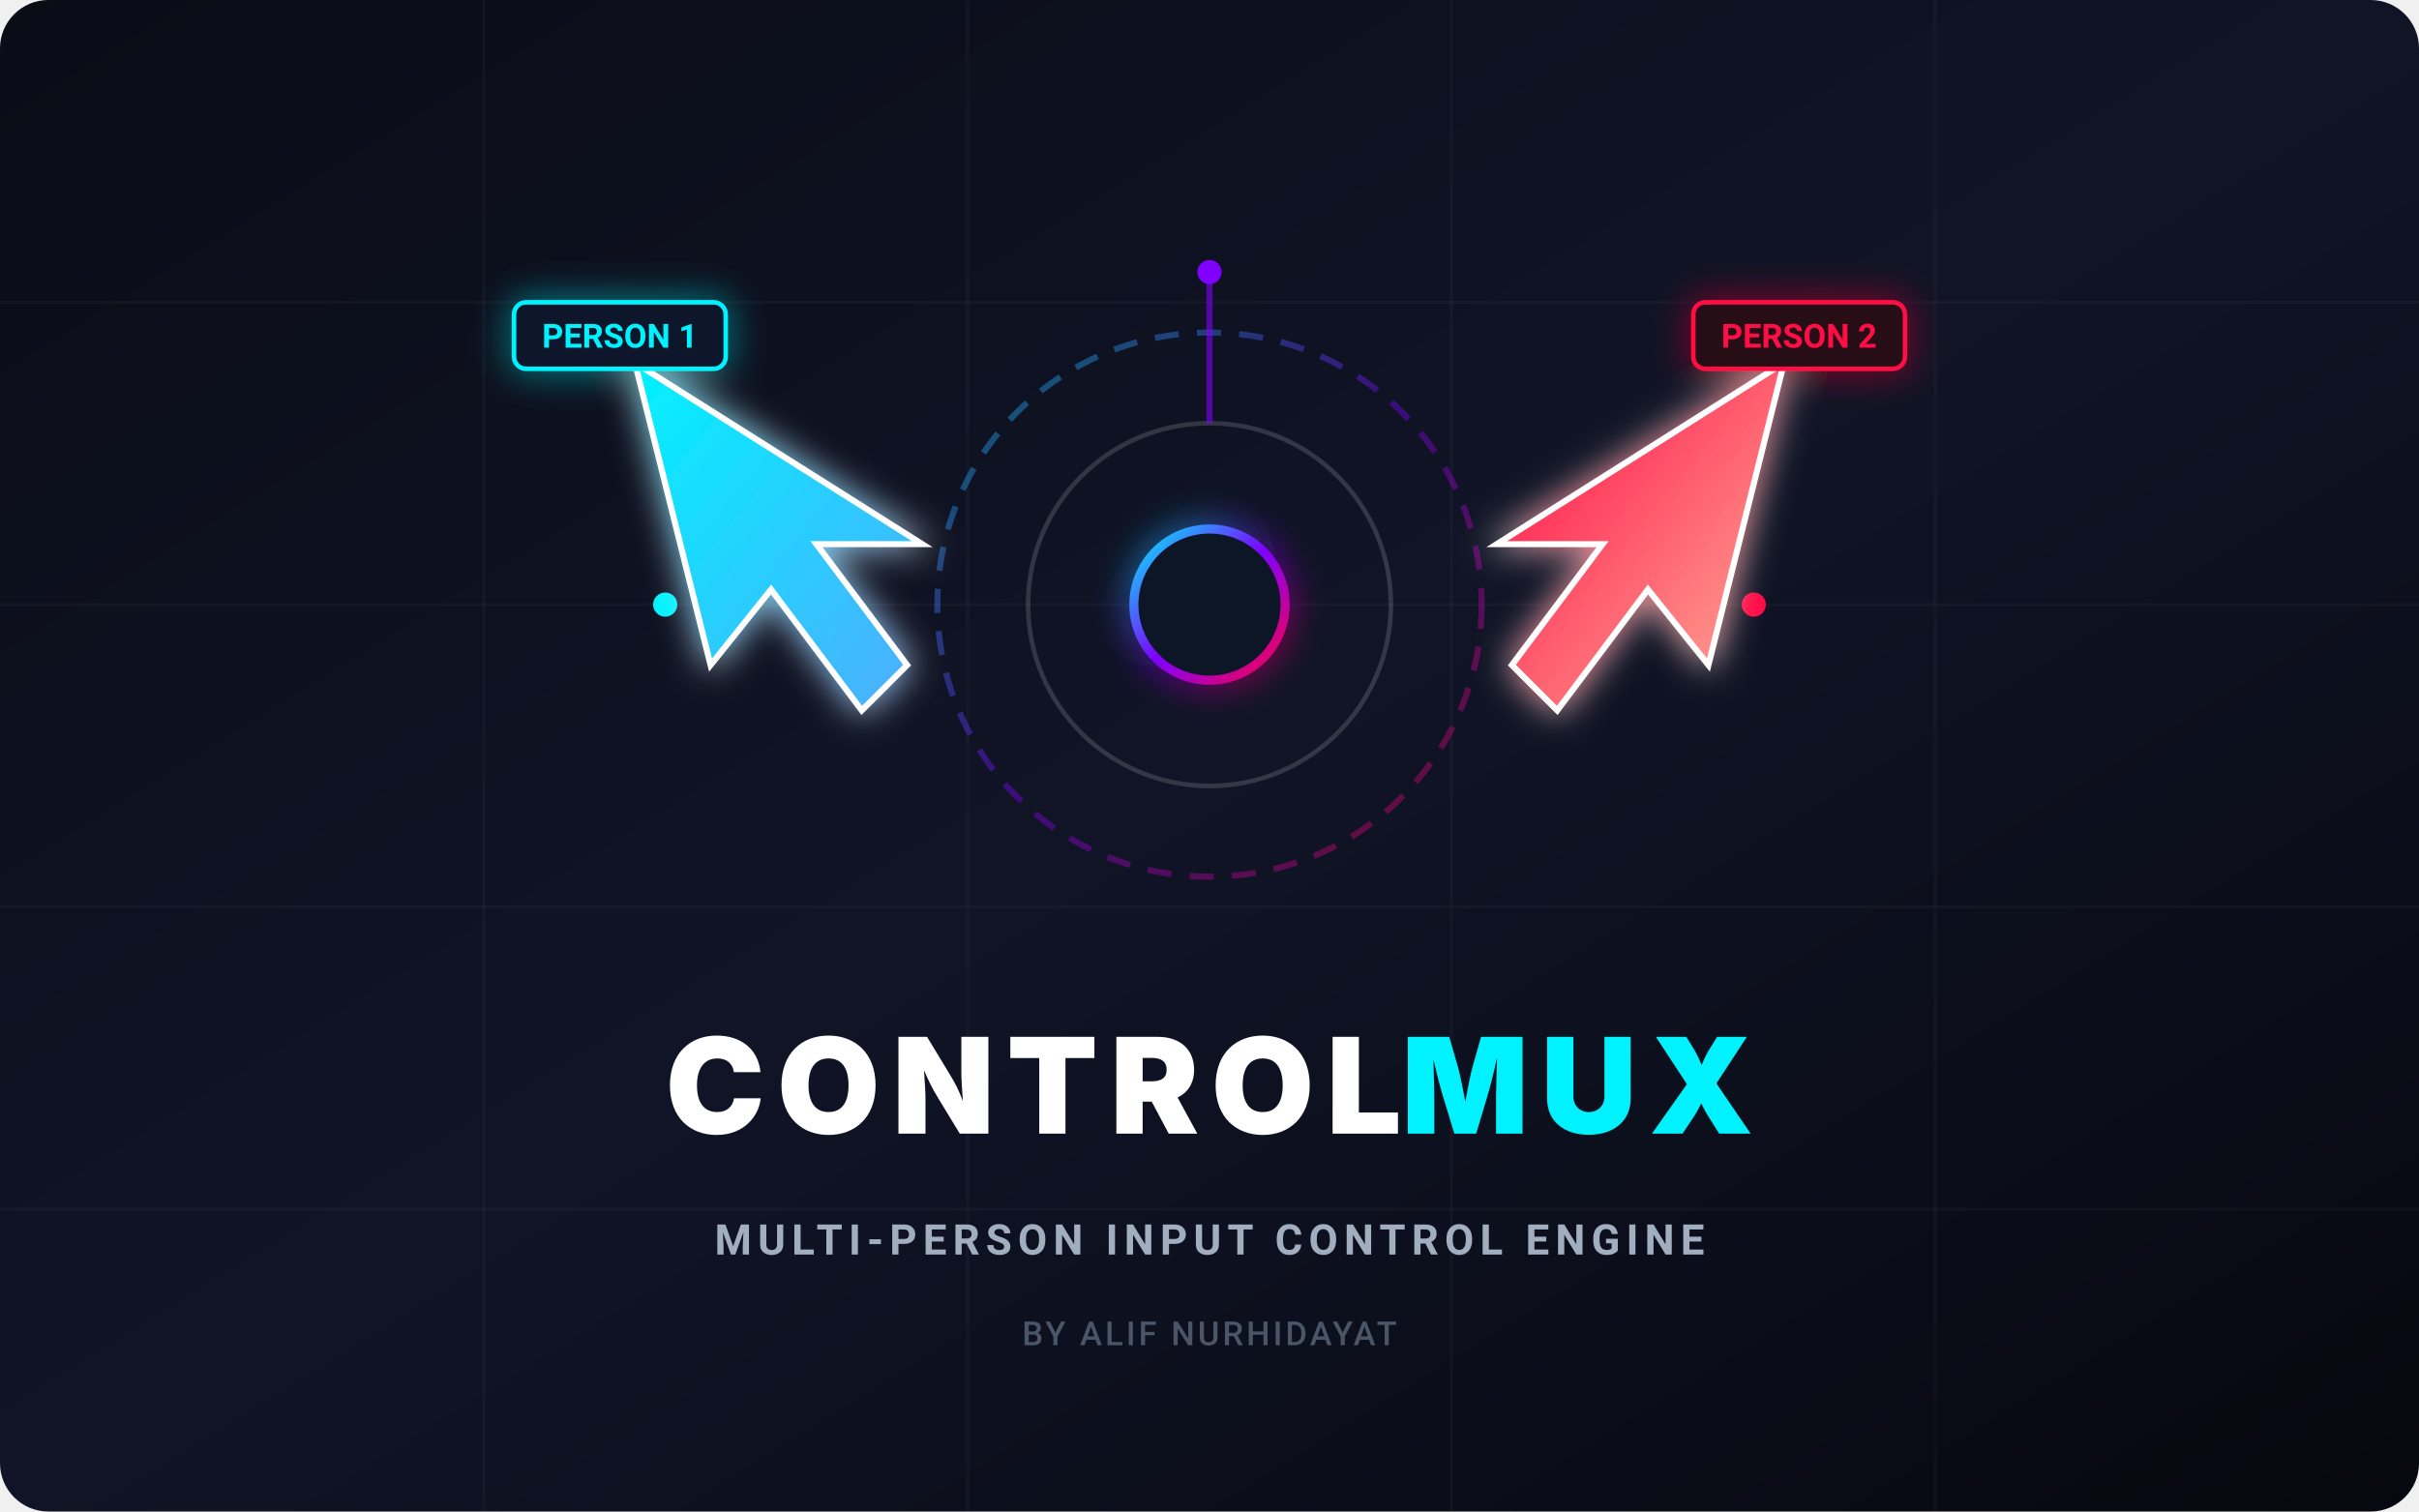
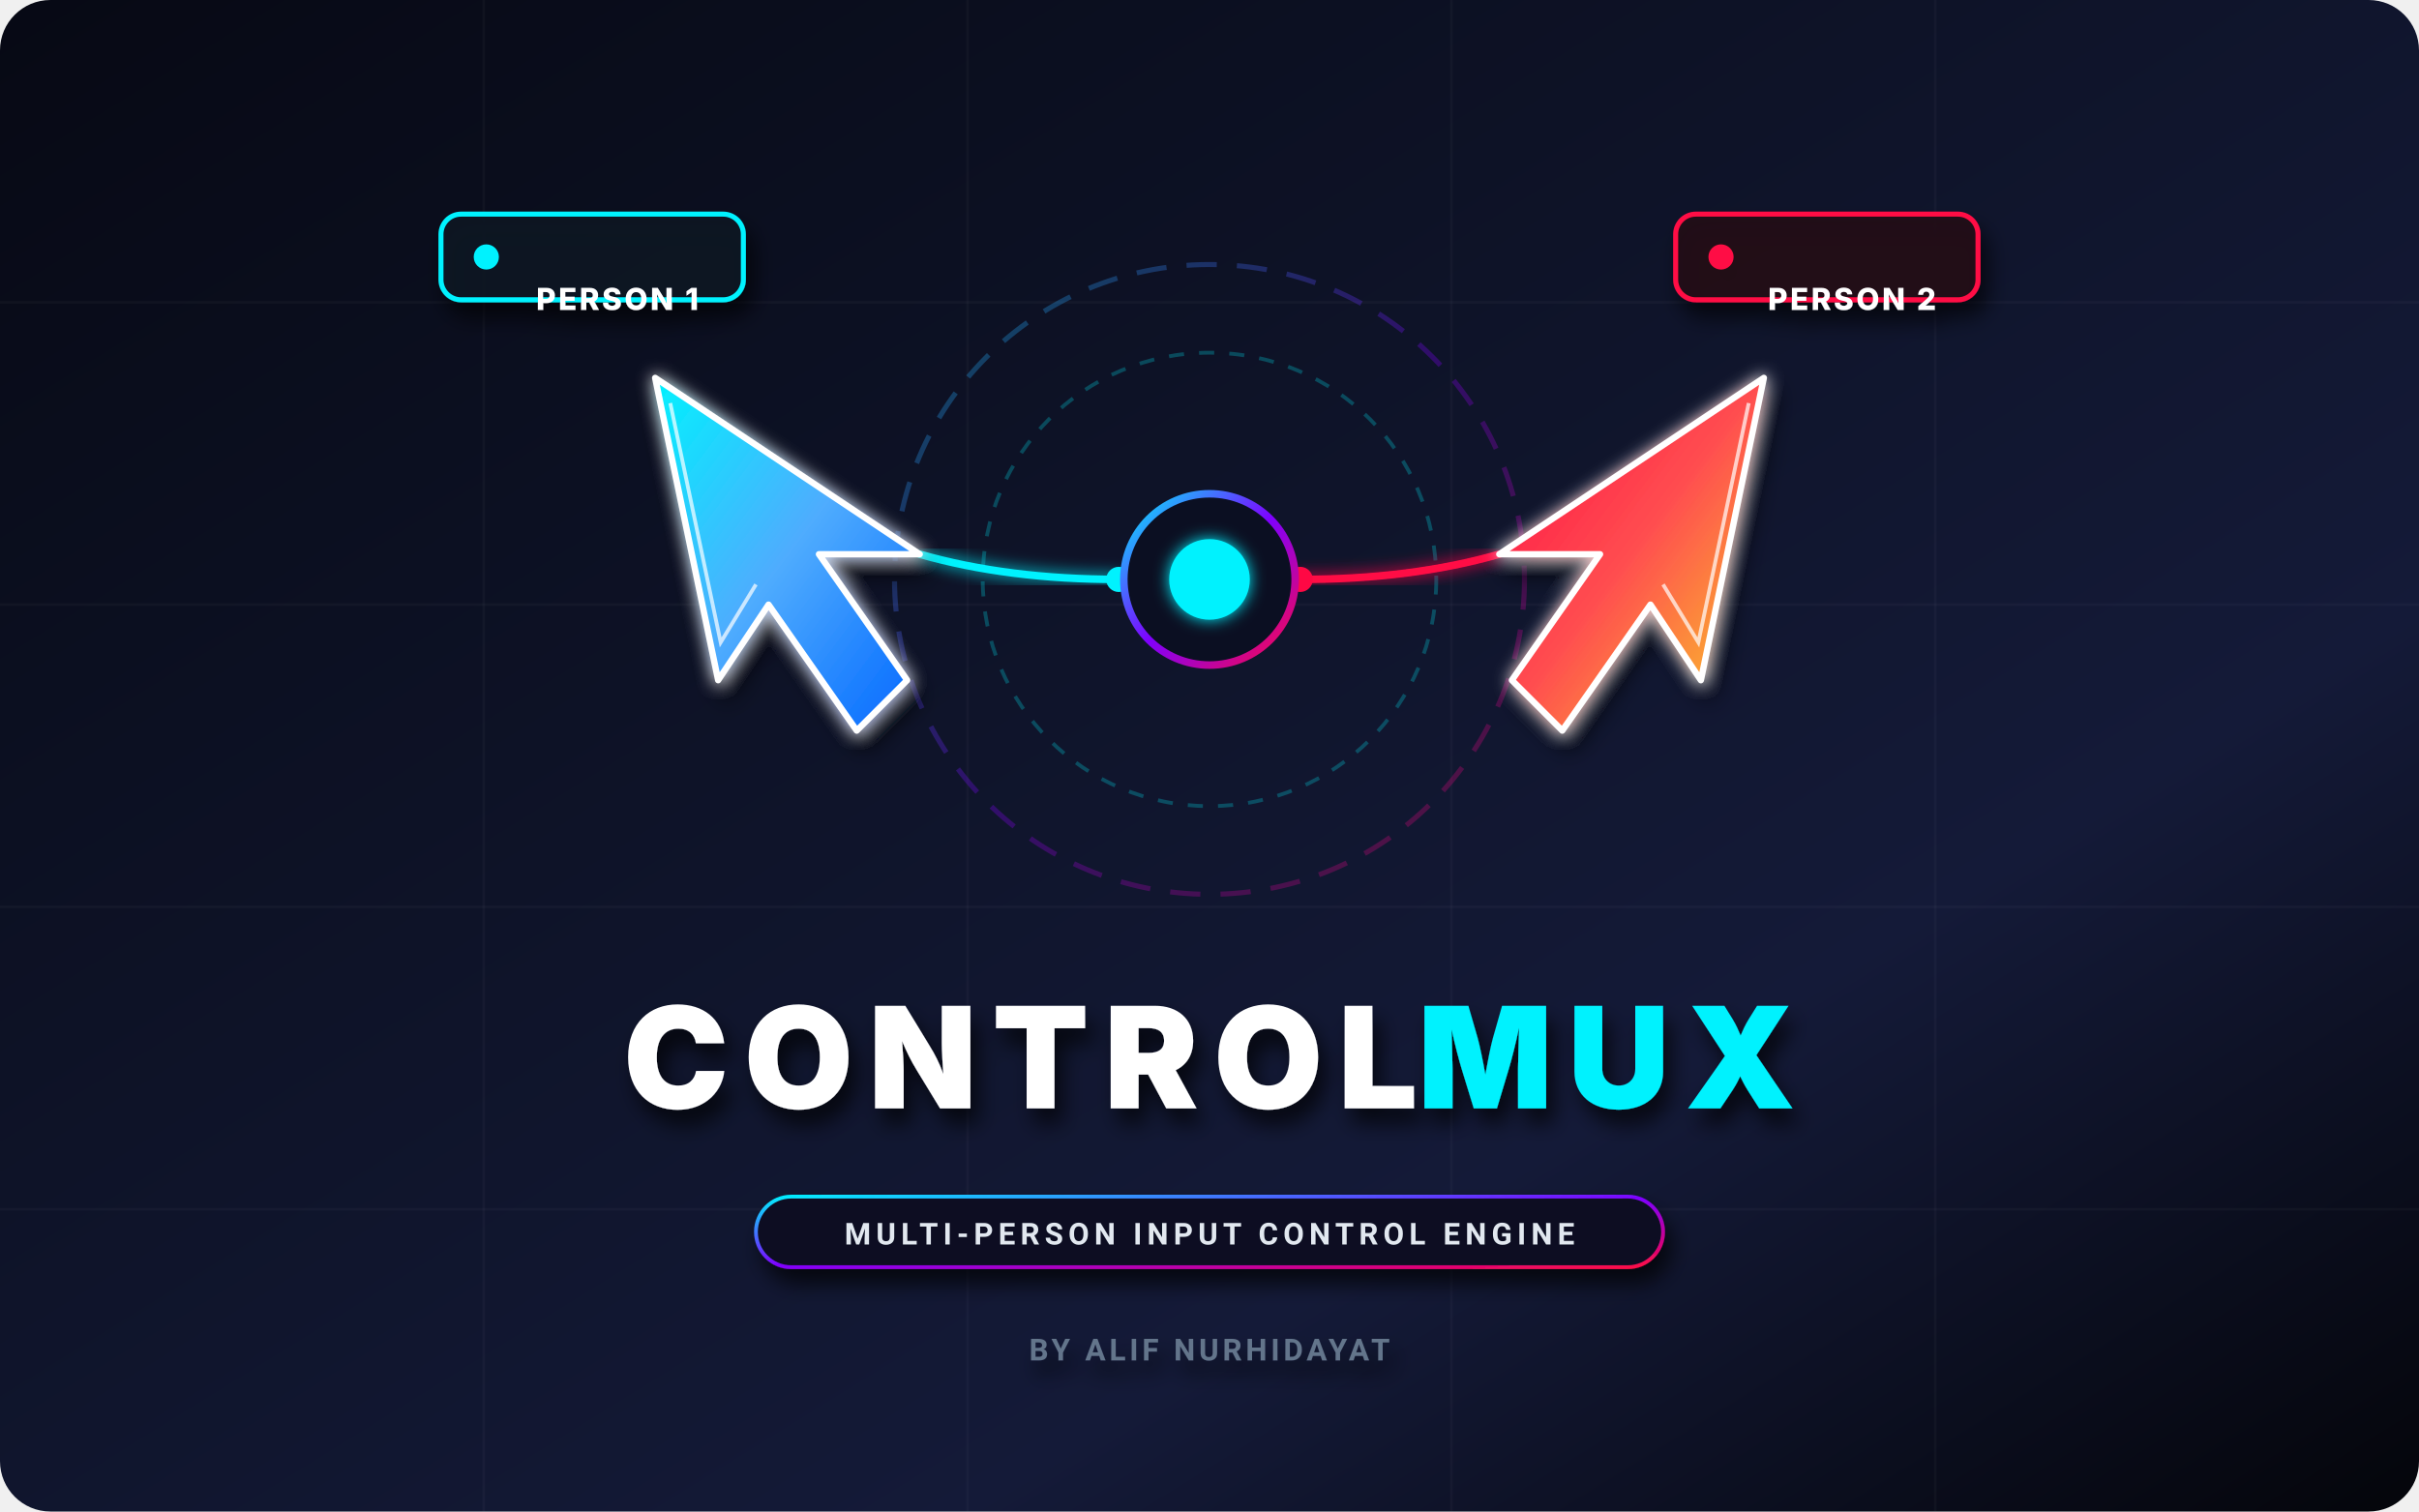
- <svg xmlns="http://www.w3.org/2000/svg" viewBox="0 0 800 500" width="100%" height="100%">
+ <svg xmlns="http://www.w3.org/2000/svg" viewBox="0 0 960 600" width="100%" height="100%">
  <defs>
    <linearGradient id="bg-grad" x1="0%" y1="0%" x2="100%" y2="100%">
-       <stop offset="0%" stop-color="#0a0c16" />
-       <stop offset="50%" stop-color="#101426" />
-       <stop offset="100%" stop-color="#07080f" />
+       <stop offset="0%" stop-color="#070914" />
+       <stop offset="40%" stop-color="#0e1328" />
+       <stop offset="70%" stop-color="#141a38" />
+       <stop offset="100%" stop-color="#04050a" />
    </linearGradient>
-     <filter id="glow-cyan" x="-50%" y="-50%" width="200%" height="200%">
-       <feGaussianBlur stdDeviation="6" result="blur" />
+     <filter id="glow-soft-cyan" x="-20%" y="-20%" width="140%" height="140%">
+       <feGaussianBlur stdDeviation="3" result="blur" />
      <feMerge>
        <feMergeNode in="blur" />
        <feMergeNode in="SourceGraphic" />
      </feMerge>
    </filter>
-     <filter id="glow-magenta" x="-50%" y="-50%" width="200%" height="200%">
-       <feGaussianBlur stdDeviation="6" result="blur" />
+     <filter id="glow-soft-magenta" x="-20%" y="-20%" width="140%" height="140%">
+       <feGaussianBlur stdDeviation="3" result="blur" />
      <feMerge>
        <feMergeNode in="blur" />
        <feMergeNode in="SourceGraphic" />
      </feMerge>
    </filter>
+     <filter id="drop-shadow" x="-30%" y="-30%" width="160%" height="160%">
+       <feDropShadow dx="3" dy="6" stdDeviation="4" flood-color="#000000" flood-opacity="0.7" />
+     </filter>
    <linearGradient id="cyan-grad" x1="0%" y1="0%" x2="100%" y2="100%">
      <stop offset="0%" stop-color="#00F2FE" />
-       <stop offset="100%" stop-color="#4FACFE" />
+       <stop offset="50%" stop-color="#4FACFE" />
+       <stop offset="100%" stop-color="#0066FF" />
    </linearGradient>
    <linearGradient id="magenta-grad" x1="0%" y1="0%" x2="100%" y2="100%">
      <stop offset="0%" stop-color="#FF0844" />
-       <stop offset="100%" stop-color="#FFB199" />
+       <stop offset="50%" stop-color="#FF4E50" />
+       <stop offset="100%" stop-color="#F9D423" />
    </linearGradient>
    <linearGradient id="core-grad" x1="0%" y1="0%" x2="100%" y2="100%">
      <stop offset="0%" stop-color="#00F2FE" />
      <stop offset="50%" stop-color="#7F00FF" />
      <stop offset="100%" stop-color="#FF0844" />
    </linearGradient>
  </defs>
  <g id="layer-01-background">
-     <rect width="800" height="500" rx="16" fill="url(#bg-grad)" />
-     <path d="M 0,100 L 800,100 M 0,200 L 800,200 M 0,300 L 800,300 M 0,400 L 800,400" stroke="#ffffff" stroke-opacity="0.03" stroke-width="1" />
-     <path d="M 160,0 L 160,500 M 320,0 L 320,500 M 480,0 L 480,500 M 640,0 L 640,500" stroke="#ffffff" stroke-opacity="0.03" stroke-width="1" />
+     <rect width="960" height="600" rx="20" fill="url(#bg-grad)" />
+     <path d="M 0,120 L 960,120 M 0,240 L 960,240 M 0,360 L 960,360 M 0,480 L 960,480" stroke="#ffffff" stroke-opacity="0.03" stroke-width="1" />
+     <path d="M 192,0 L 192,600 M 384,0 L 384,600 M 576,0 L 576,600 M 768,0 L 768,600" stroke="#ffffff" stroke-opacity="0.03" stroke-width="1" />
  </g>
-   <g id="layer-02-circuit-grid">
-     <circle cx="400" cy="200" r="90" fill="none" stroke="url(#core-grad)" stroke-width="2" stroke-opacity="0.4" stroke-dasharray="8 6" />
-     <circle cx="400" cy="200" r="60" fill="none" stroke="#ffffff" stroke-width="1.5" stroke-opacity="0.15" />
-     <circle cx="400" cy="200" r="25" fill="#101426" stroke="url(#core-grad)" stroke-width="3" filter="url(#glow-cyan)" />
-     <path d="M 220 200 L 310 200" stroke="#00F2FE" stroke-width="2.5" stroke-opacity="0.8" filter="url(#glow-cyan)" />
-     <path d="M 580 200 L 490 200" stroke="#FF0844" stroke-width="2.5" stroke-opacity="0.8" filter="url(#glow-magenta)" />
-     <path d="M 400 90 L 400 140" stroke="#7F00FF" stroke-width="2" stroke-opacity="0.6" />
-     <circle cx="220" cy="200" r="4" fill="#00F2FE" />
-     <circle cx="580" cy="200" r="4" fill="#FF0844" />
-     <circle cx="400" cy="90" r="4" fill="#7F00FF" />
+   <g id="layer-02-circuit-core">
+     <circle cx="480" cy="230" r="125" fill="none" stroke="url(#core-grad)" stroke-width="2" stroke-opacity="0.3" stroke-dasharray="12 8" />
+     <circle cx="480" cy="230" r="90" fill="none" stroke="#00F2FE" stroke-width="1.5" stroke-opacity="0.25" stroke-dasharray="6 6" />
+     <path d="M 365,220 Q 400,230 444,230" stroke="#00F2FE" stroke-width="3" fill="none" stroke-linecap="round" filter="url(#glow-soft-cyan)" />
+     <circle cx="444" cy="230" r="5" fill="#00F2FE" />
+     <path d="M 595,220 Q 560,230 516,230" stroke="#FF0844" stroke-width="3" fill="none" stroke-linecap="round" filter="url(#glow-soft-magenta)" />
+     <circle cx="516" cy="230" r="5" fill="#FF0844" />
+     <circle cx="480" cy="230" r="34" fill="#0b0f22" stroke="url(#core-grad)" stroke-width="3" />
+     <circle cx="480" cy="230" r="16" fill="#00F2FE" filter="url(#glow-soft-cyan)" />
  </g>
-   <g id="layer-03-cyan-cursor" filter="url(#glow-cyan)">
-     <polygon points="210,120 235,220 255,195 285,235 300,220 270,180 305,180" fill="url(#cyan-grad)" stroke="#ffffff" stroke-width="2" />
-     <rect x="170" y="100" width="70" height="22" rx="4" fill="#09182a" stroke="#00F2FE" stroke-width="1.5" />
-     <text x="205" y="115" font-family="'Segoe UI', Roboto, sans-serif" font-size="11" font-weight="bold" fill="#00F2FE" text-anchor="middle">PERSON 1</text>
+   <g id="layer-03-cyan-cursor" filter="url(#drop-shadow)">
+     <g>
+       <rect x="175" y="85" width="120" height="34" rx="8" fill="#091424" fill-opacity="0.9" stroke="#00F2FE" stroke-width="2" />
+       <circle cx="193" cy="102" r="5" fill="#00F2FE" />
+       <text x="245" y="123" font-family="'Segoe UI', 'Inter', sans-serif" font-size="12" font-weight="800" letter-spacing="1" fill="#ffffff" text-anchor="middle">PERSON 1</text>
+     </g>
+     <g filter="url(#glow-soft-cyan)">
+       <polygon points="260,150 285,270 305,240 340,290 360,270 325,220 365,220" fill="url(#cyan-grad)" stroke="#ffffff" stroke-width="2.5" stroke-linejoin="round" />
+       <polyline points="266,160 286,255 300,232" stroke="#ffffff" stroke-width="1.5" stroke-opacity="0.7" fill="none" />
+     </g>
  </g>
-   <g id="layer-04-magenta-cursor" filter="url(#glow-magenta)">
-     <polygon points="590,120 565,220 545,195 515,235 500,220 530,180 495,180" fill="url(#magenta-grad)" stroke="#ffffff" stroke-width="2" />
-     <rect x="560" y="100" width="70" height="22" rx="4" fill="#250914" stroke="#FF0844" stroke-width="1.5" />
-     <text x="595" y="115" font-family="'Segoe UI', Roboto, sans-serif" font-size="11" font-weight="bold" fill="#FF0844" text-anchor="middle">PERSON 2</text>
+   <g id="layer-04-magenta-cursor" filter="url(#drop-shadow)">
+     <g>
+       <rect x="665" y="85" width="120" height="34" rx="8" fill="#240914" fill-opacity="0.9" stroke="#FF0844" stroke-width="2" />
+       <circle cx="683" cy="102" r="5" fill="#FF0844" />
+       <text x="735" y="123" font-family="'Segoe UI', 'Inter', sans-serif" font-size="12" font-weight="800" letter-spacing="1" fill="#ffffff" text-anchor="middle">PERSON 2</text>
+     </g>
+     <g filter="url(#glow-soft-magenta)">
+       <polygon points="700,150 675,270 655,240 620,290 600,270 635,220 595,220" fill="url(#magenta-grad)" stroke="#ffffff" stroke-width="2.5" stroke-linejoin="round" />
+       <polyline points="694,160 674,255 660,232" stroke="#ffffff" stroke-width="1.5" stroke-opacity="0.7" fill="none" />
+     </g>
  </g>
-   <g id="layer-05-typography">
-     <text x="400" y="375" font-family="'Segoe UI', 'Outfit', 'Inter', sans-serif" font-size="44" font-weight="900" letter-spacing="4" fill="#ffffff" text-anchor="middle">
+   <g id="layer-05-typography" filter="url(#drop-shadow)">
+     <text x="480" y="440" font-family="'Segoe UI', 'Outfit', 'Inter', sans-serif" font-size="56" font-weight="900" letter-spacing="6" fill="#ffffff" text-anchor="middle">
      CONTROL<tspan fill="#00F2FE">MUX</tspan>
    </text>
-     <text x="400" y="415" font-family="'Segoe UI', Roboto, sans-serif" font-size="14" font-weight="600" letter-spacing="2" fill="#a0aec0" text-anchor="middle">
+     <rect x="300" y="475" width="360" height="28" rx="14" fill="#0d1124" stroke="url(#core-grad)" stroke-width="1.5" />
+     <text x="480" y="494" font-family="'Segoe UI', Roboto, sans-serif" font-size="12" font-weight="700" letter-spacing="2" fill="#e2e8f0" text-anchor="middle">
      MULTI-PERSON INPUT CONTROL ENGINE
    </text>
-     <text x="400" y="445" font-family="'Segoe UI', Roboto, sans-serif" font-size="11" font-weight="500" letter-spacing="1" fill="#4a5568" text-anchor="middle">
+     <text x="480" y="540" font-family="'Segoe UI', Roboto, sans-serif" font-size="12" font-weight="600" letter-spacing="1.5" fill="#64748b" text-anchor="middle">
      BY ALIF NURHIDAYAT
    </text>
  </g>
</svg>
